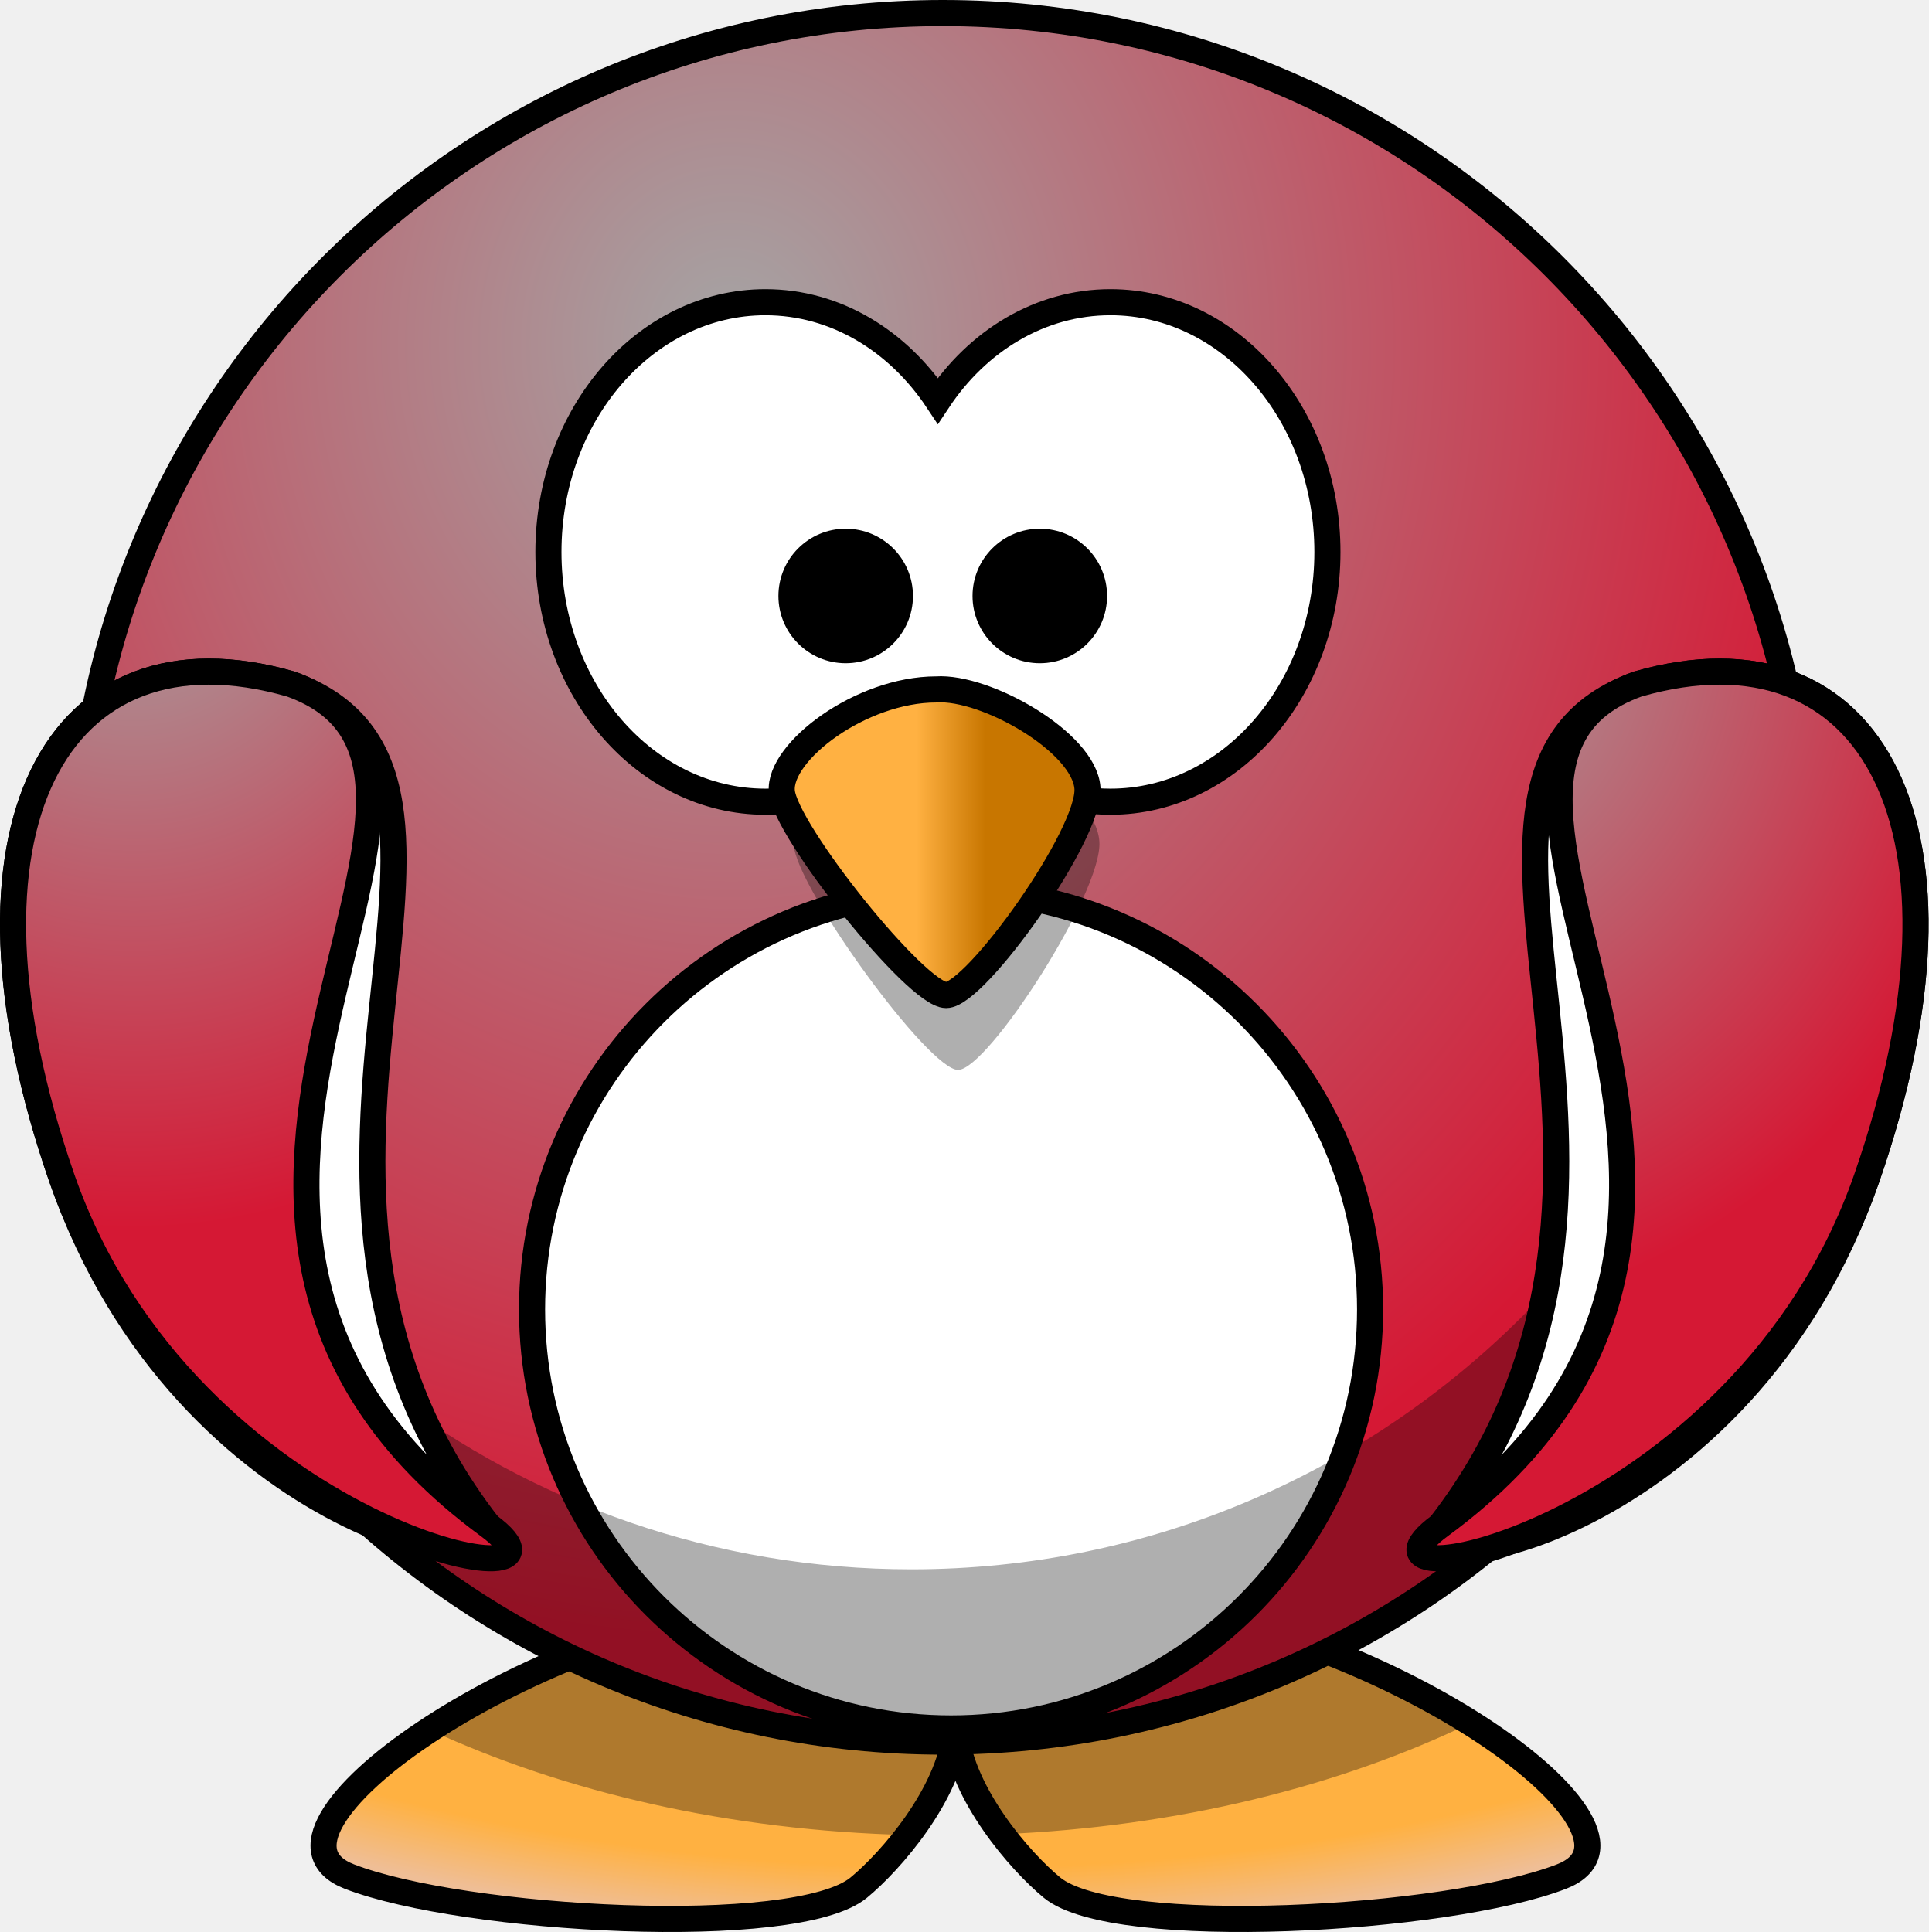
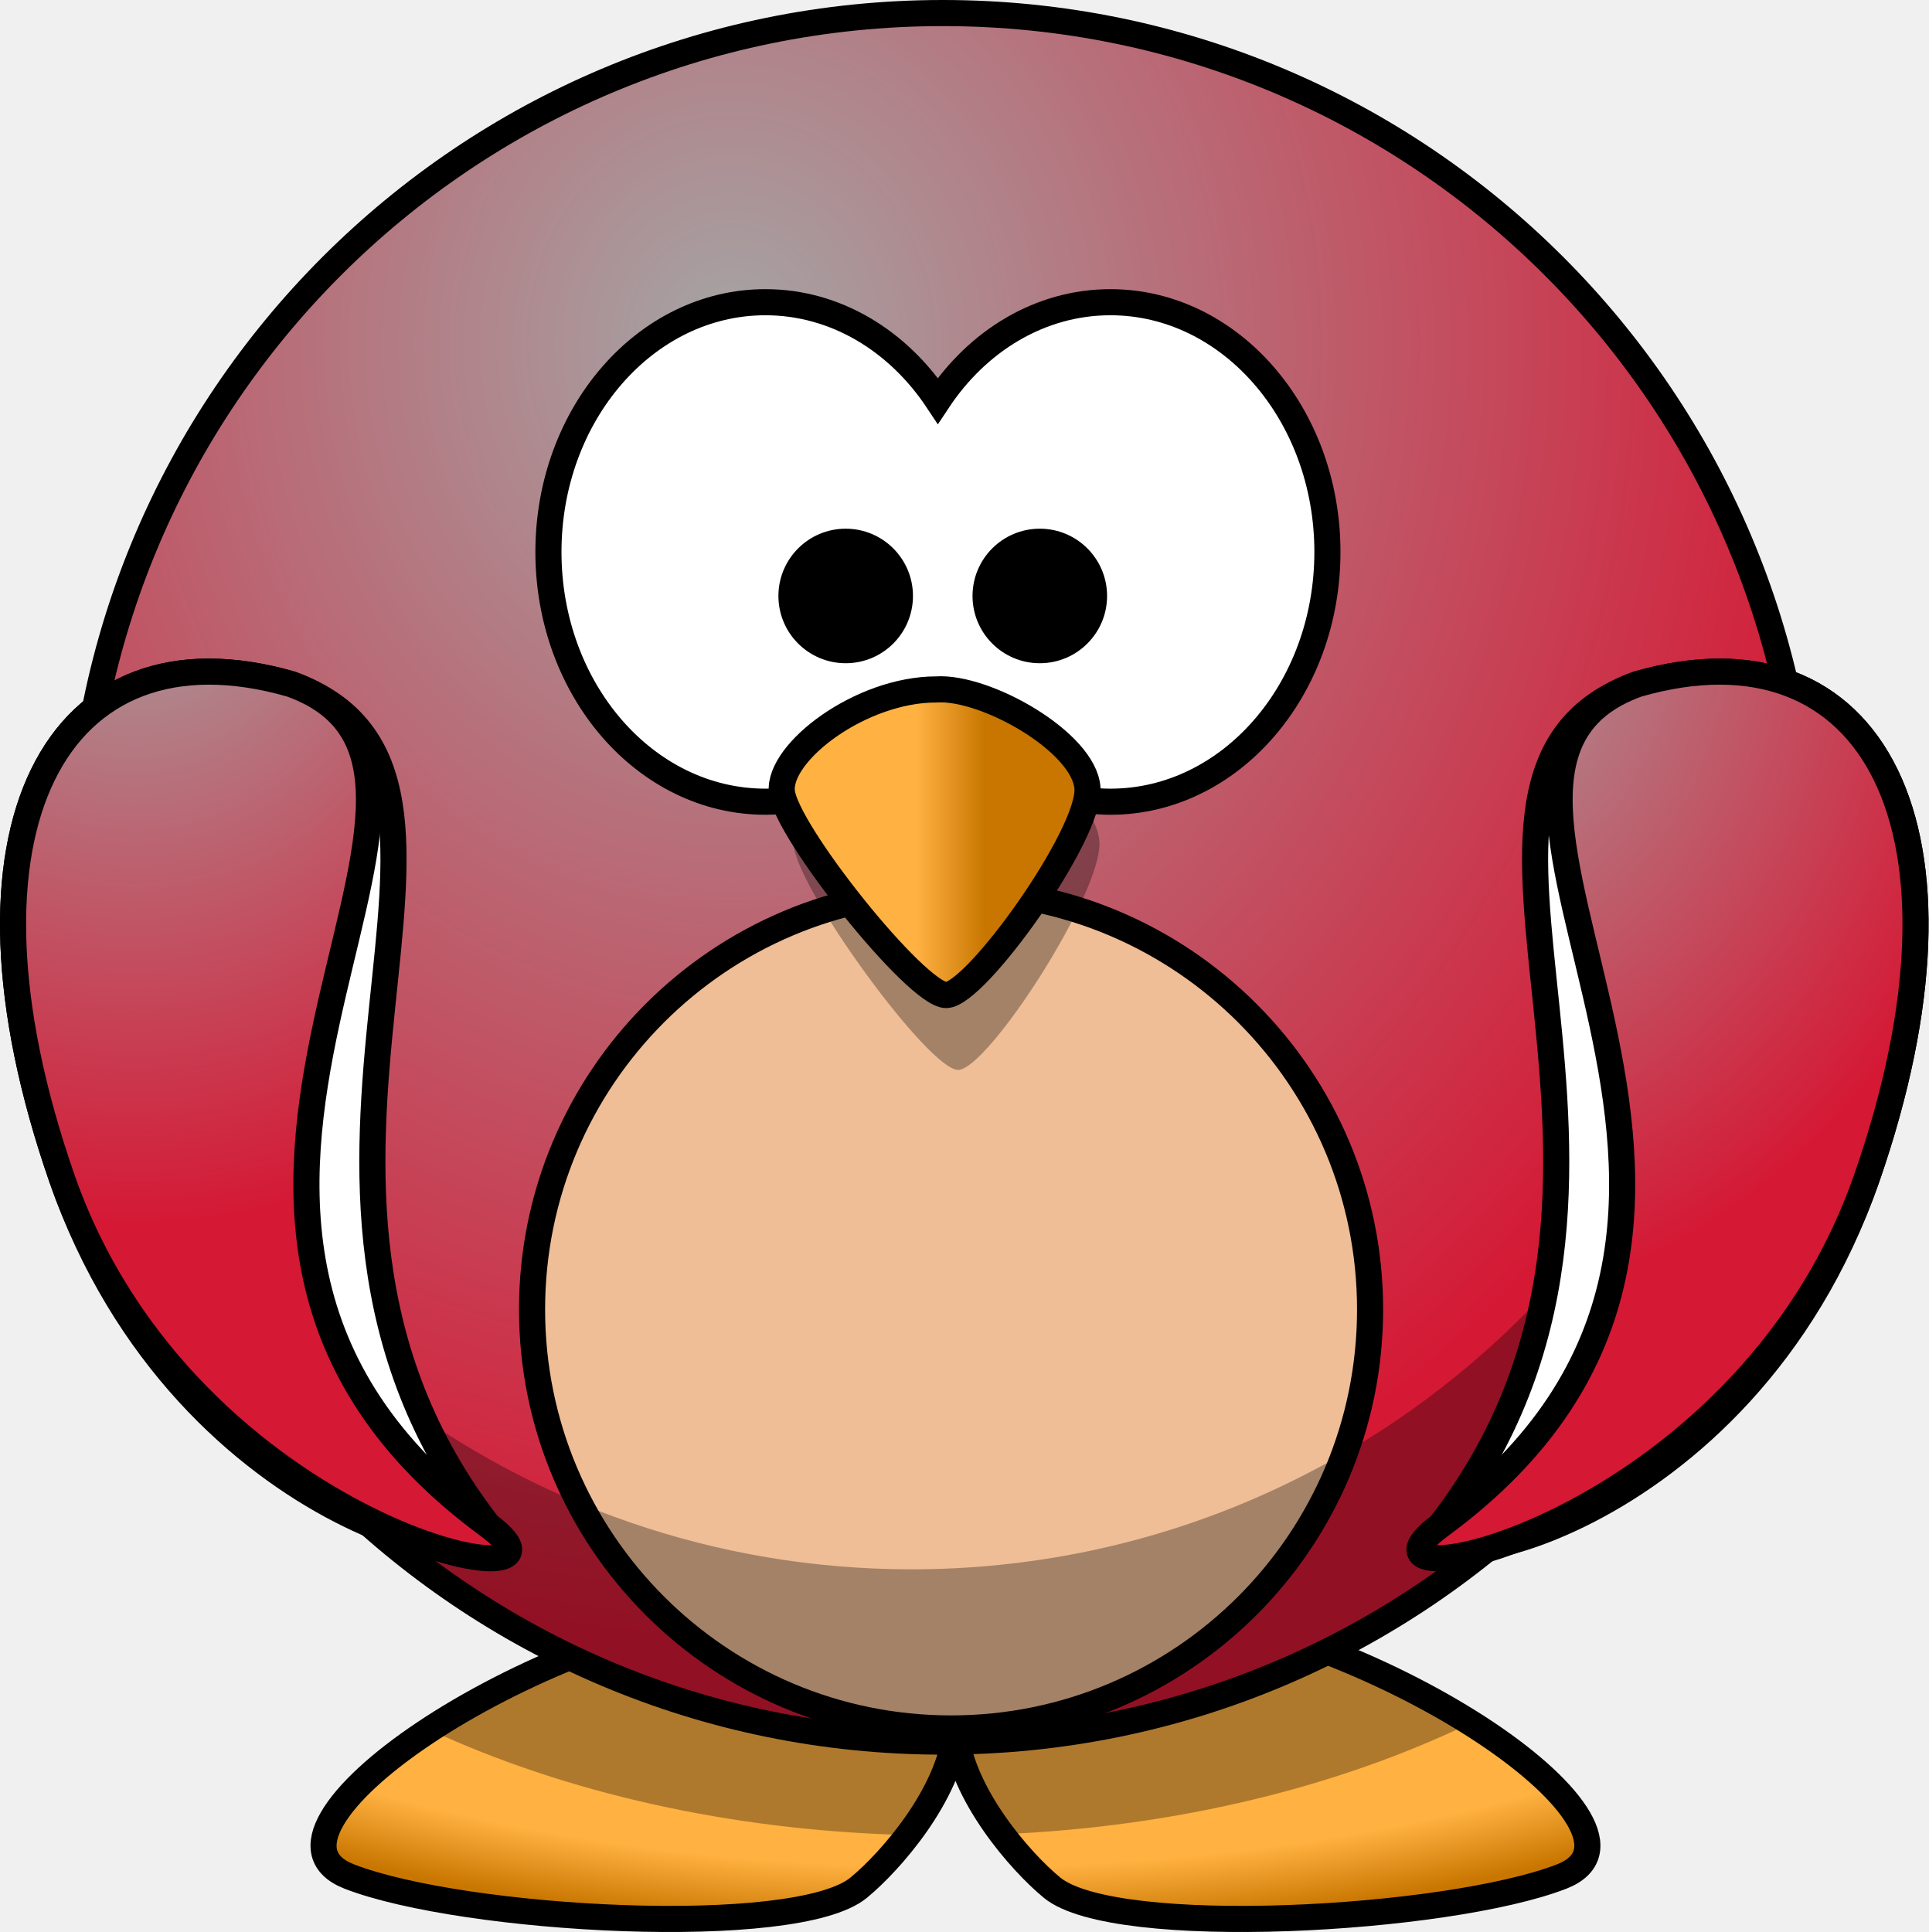
<svg xmlns="http://www.w3.org/2000/svg" xmlns:xlink="http://www.w3.org/1999/xlink" version="1.0" width="369.43" height="370.102" id="svg2">
  <defs id="defs4">
    <linearGradient id="linearGradient4098">
      <stop id="stop4100" style="stop-color:#ffb142;stop-opacity:1" offset="0" />
      <stop id="stop4104" style="stop-color:#c87600;stop-opacity:1" offset="1" />
    </linearGradient>
    <linearGradient id="linearGradient3203">
      <stop id="stop3205" style="stop-color:#ffb142;stop-opacity:1" offset="0" />
      <stop id="stop4092" style="stop-color:#ffb141;stop-opacity:1" offset="0.887" />
-       <stop id="stop3207" style="stop-color:#EFBE96;stop-opacity:1" offset="1" />
+       <stop id="stop3207" style="stop-color:#c87600;stop-opacity:1" offset="1" />
    </linearGradient>
    <linearGradient id="linearGradient3173">
      <stop id="stop3175" style="stop-color:#a5a5a5;stop-opacity:1" offset="0" />
      <stop id="stop3177" style="stop-color:#D51834;stop-opacity:1" offset="1" />
    </linearGradient>
    <linearGradient x1="346.237" y1="537.414" x2="359.472" y2="537.414" id="linearGradient3211" xlink:href="#linearGradient4098" gradientUnits="userSpaceOnUse" gradientTransform="translate(0,-2)" />
    <radialGradient cx="488.951" cy="582.85" r="167.564" fx="488.951" fy="582.85" id="radialGradient3475" xlink:href="#linearGradient3173" gradientUnits="userSpaceOnUse" gradientTransform="matrix(0,-1.479824,1.325478,-3.8490756e-6,-461.8259,1155.736)" />
    <radialGradient cx="355.122" cy="615.604" r="59.255" fx="355.122" fy="615.604" id="radialGradient3483" xlink:href="#linearGradient3173" gradientUnits="userSpaceOnUse" gradientTransform="matrix(-2.8421614e-8,-2.281802,2.026784,0,-1051.336,1276.678)" />
    <radialGradient cx="414.682" cy="-8.88" r="123.545" fx="414.682" fy="-8.88" id="radialGradient4090" xlink:href="#linearGradient3203" gradientUnits="userSpaceOnUse" gradientTransform="matrix(-5.8290882e-6,0.8941855,-1.947926,1.125115e-8,336.3914,255.1741)" />
    <radialGradient cx="347.678" cy="652.276" r="59.255" fx="347.678" fy="652.276" id="radialGradient4126" xlink:href="#linearGradient3173" gradientUnits="userSpaceOnUse" gradientTransform="matrix(2.8421614e-8,-2.281802,-2.026784,0,1762.094,1276.678)" />
    <radialGradient cx="488.951" cy="582.85" r="167.564" fx="488.951" fy="582.85" id="radialGradient3192" xlink:href="#linearGradient3173" gradientUnits="userSpaceOnUse" gradientTransform="matrix(0,-1.479824,1.325478,-3.8490756e-6,-461.8259,1155.736)" />
    <radialGradient cx="414.682" cy="-8.88" r="123.545" fx="414.682" fy="-8.88" id="radialGradient3198" xlink:href="#linearGradient3203" gradientUnits="userSpaceOnUse" gradientTransform="matrix(-5.8290882e-6,0.8941855,-1.947926,1.125115e-8,165.7273,-111.0277)" />
  </defs>
  <g transform="translate(-170.6641,-366.2018)" id="layer1">
    <path d="M 318.906,673.344 C 270.823,678.293 215.673,717.202 237.594,725.688 C 259.514,734.173 323.135,737.712 335.156,727.812 C 341.333,722.726 352.385,709.986 353.688,698.031 C 354.992,709.985 366.011,722.726 372.188,727.812 C 384.208,737.712 447.861,734.173 469.781,725.688 C 491.702,717.202 436.552,678.293 388.469,673.344 C 363.709,675.73 354.803,684.05 353.688,693.594 C 352.572,684.05 343.666,675.73 318.906,673.344 z" id="path3806" style="fill:url(#radialGradient4090);fill-opacity:1;fill-rule:evenodd;stroke:#000000;stroke-width:5;stroke-linecap:butt;stroke-linejoin:miter;stroke-miterlimit:4;stroke-dasharray:none;stroke-opacity:1" />
    <path d="M 148.25,307.156 C 124.65,309.586 99.369,320.196 82.312,331.375 C 108.145,343.322 139.73,350.684 173.969,351.531 C 178.356,345.759 182.286,338.681 183.031,331.844 C 183.77,338.617 187.608,345.632 191.938,351.375 C 225.614,349.949 256.544,342.229 281.719,330.062 C 264.723,319.371 240.496,309.491 217.812,307.156 C 193.053,309.543 184.147,317.862 183.031,327.406 C 181.916,317.862 173.01,309.543 148.25,307.156 z" transform="translate(170.6641,366.2018)" id="path3194" style="fill:#000000;fill-opacity:0.314;fill-rule:evenodd;stroke:none;stroke-width:5;stroke-linecap:butt;stroke-linejoin:miter;stroke-miterlimit:4;stroke-dasharray:none;stroke-opacity:1" />
    <path d="M 516.837,534.266 A 165.564,165.564 0 1 1 185.709,534.266 A 165.564,165.564 0 1 1 516.837,534.266 z" id="path2385" style="opacity:1;fill:url(#radialGradient3475);fill-opacity:1;fill-rule:nonzero;stroke:#000000;stroke-width:5;stroke-linecap:round;stroke-linejoin:miter;stroke-miterlimit:4;stroke-dasharray:none;stroke-opacity:1" />
    <path d="M 317.281,424.094 C 294.347,424.094 275.719,445.528 275.719,471.938 C 275.719,498.347 294.347,519.781 317.281,519.781 C 330.759,519.781 342.72,512.371 350.312,500.906 C 357.905,512.379 369.891,519.781 383.375,519.781 C 406.31,519.781 424.937,498.347 424.938,471.938 C 424.938,445.528 406.31,424.094 383.375,424.094 C 369.893,424.094 357.905,431.498 350.312,442.969 C 342.72,431.507 330.758,424.094 317.281,424.094 z" id="path2387" style="opacity:1;fill:#ffffff;fill-opacity:1;fill-rule:nonzero;stroke:#000000;stroke-width:5;stroke-linecap:round;stroke-linejoin:miter;stroke-miterlimit:4;stroke-dasharray:none;stroke-opacity:1" />
-     <path d="M 418.632,583.054 A 70.821,70.821 0 1 1 276.989,583.054 A 70.821,70.821 0 1 1 418.632,583.054 z" transform="matrix(1.133333,0,0,1.133333,-41.33858,-43.74635)" id="path3167" style="opacity:1;fill:#ffffff;fill-opacity:1;fill-rule:nonzero;stroke:#000000;stroke-width:4.412;stroke-linecap:round;stroke-linejoin:miter;stroke-miterlimit:4;stroke-dasharray:none;stroke-opacity:1" />
+     <path d="M 418.632,583.054 A 70.821,70.821 0 1 1 276.989,583.054 A 70.821,70.821 0 1 1 418.632,583.054 z" transform="matrix(1.133333,0,0,1.133333,-41.33858,-43.74635)" id="path3167" style="opacity:1;fill:#EFBE96;fill-opacity:1;fill-rule:nonzero;stroke:#000000;stroke-width:4.412;stroke-linecap:round;stroke-linejoin:miter;stroke-miterlimit:4;stroke-dasharray:none;stroke-opacity:1" />
    <path d="M 339.656,122.031 C 339.992,126.336 340.188,130.672 340.188,135.062 C 340.188,226.454 265.985,300.625 174.594,300.625 C 99.174,300.625 35.521,250.112 15.562,181.094 C 22.222,266.394 93.593,333.625 180.594,333.625 C 271.985,333.625 346.188,259.454 346.188,168.062 C 346.188,152.091 343.883,136.647 339.656,122.031 z" transform="translate(170.6641,366.2018)" id="path2411" style="opacity:1;fill:#000000;fill-opacity:0.314;fill-rule:nonzero;stroke:none;stroke-width:5;stroke-linecap:round;stroke-linejoin:miter;stroke-miterlimit:4;stroke-dasharray:none;stroke-opacity:1" />
    <path d="M 352.299,506.613 C 337.82,506.613 322.082,519.8 322.712,528.128 C 323.341,536.456 348.522,571.156 354.188,571.156 C 359.854,571.156 381.887,537.15 381.257,527.434 C 380.628,517.718 361.742,505.919 352.299,506.613 z" id="path3393" style="fill:#000000;fill-opacity:0.314;fill-rule:evenodd;stroke:none;stroke-width:5;stroke-linecap:butt;stroke-linejoin:miter;stroke-miterlimit:4;stroke-dasharray:none;stroke-opacity:1" />
    <path d="M 350.014,498.272 C 335.535,498.272 319.797,510.233 320.426,517.787 C 321.056,525.341 346.237,556.817 351.903,556.817 C 357.568,556.817 379.601,525.971 378.972,517.157 C 378.342,508.344 359.457,497.642 350.014,498.272 z" id="path2391" style="fill:url(#linearGradient3211);fill-opacity:1;fill-rule:evenodd;stroke:#000000;stroke-width:5;stroke-linecap:butt;stroke-linejoin:miter;stroke-miterlimit:4;stroke-dasharray:none;stroke-opacity:1" />
    <path d="M 340.571,487.367 A 10.387,10.387 0 1 1 319.797,487.367 A 10.387,10.387 0 1 1 340.571,487.367 z" transform="translate(2.477259,-7)" id="path3163" style="opacity:1;fill:#000000;fill-opacity:1;fill-rule:nonzero;stroke:#000000;stroke-width:5;stroke-linecap:round;stroke-linejoin:miter;stroke-miterlimit:4;stroke-dasharray:none;stroke-opacity:1" />
    <path d="M 340.571,487.367 A 10.387,10.387 0 1 1 319.797,487.367 A 10.387,10.387 0 1 1 340.571,487.367 z" transform="translate(39.65986,-7)" id="path3165" style="opacity:1;fill:#000000;fill-opacity:1;fill-rule:nonzero;stroke:#000000;stroke-width:5;stroke-linecap:round;stroke-linejoin:miter;stroke-miterlimit:4;stroke-dasharray:none;stroke-opacity:1" />
    <path d="M 226.401,497.247 C 274.512,514.547 212.237,591.389 264.22,658.439 C 273.828,670.832 206.352,660.529 182.497,591.854 C 159.299,525.068 181.365,484.314 226.401,497.247 z" id="path3169" style="fill:#ffffff;fill-opacity:1;fill-rule:evenodd;stroke:#000000;stroke-width:5;stroke-linecap:butt;stroke-linejoin:miter;stroke-miterlimit:4;stroke-dasharray:none;stroke-opacity:1" />
    <path d="M 226.401,497.247 C 274.512,514.547 183.812,599.37 264.22,658.439 C 286.846,675.06 206.352,660.529 182.497,591.854 C 159.299,525.068 181.365,484.314 226.401,497.247 z" id="path3793" style="fill:url(#radialGradient3483);fill-opacity:1;fill-rule:evenodd;stroke:#000000;stroke-width:5;stroke-linecap:butt;stroke-linejoin:miter;stroke-miterlimit:4;stroke-dasharray:none;stroke-opacity:1" />
    <path d="M 484.358,497.247 C 436.247,514.547 498.521,591.389 446.539,658.439 C 436.93,670.832 504.407,660.529 528.262,591.854 C 551.46,525.068 529.394,484.314 484.358,497.247 z" id="path3800" style="fill:#ffffff;fill-opacity:1;fill-rule:evenodd;stroke:#000000;stroke-width:5;stroke-linecap:butt;stroke-linejoin:miter;stroke-miterlimit:4;stroke-dasharray:none;stroke-opacity:1" />
    <path d="M 484.358,497.247 C 436.247,514.547 526.946,599.37 446.539,658.439 C 423.912,675.06 504.407,660.529 528.262,591.854 C 551.46,525.068 529.394,484.314 484.358,497.247 z" id="path3802" style="fill:url(#radialGradient4126);fill-opacity:1;fill-rule:evenodd;stroke:#000000;stroke-width:5;stroke-linecap:butt;stroke-linejoin:miter;stroke-miterlimit:4;stroke-dasharray:none;stroke-opacity:1" />
  </g>
</svg>
